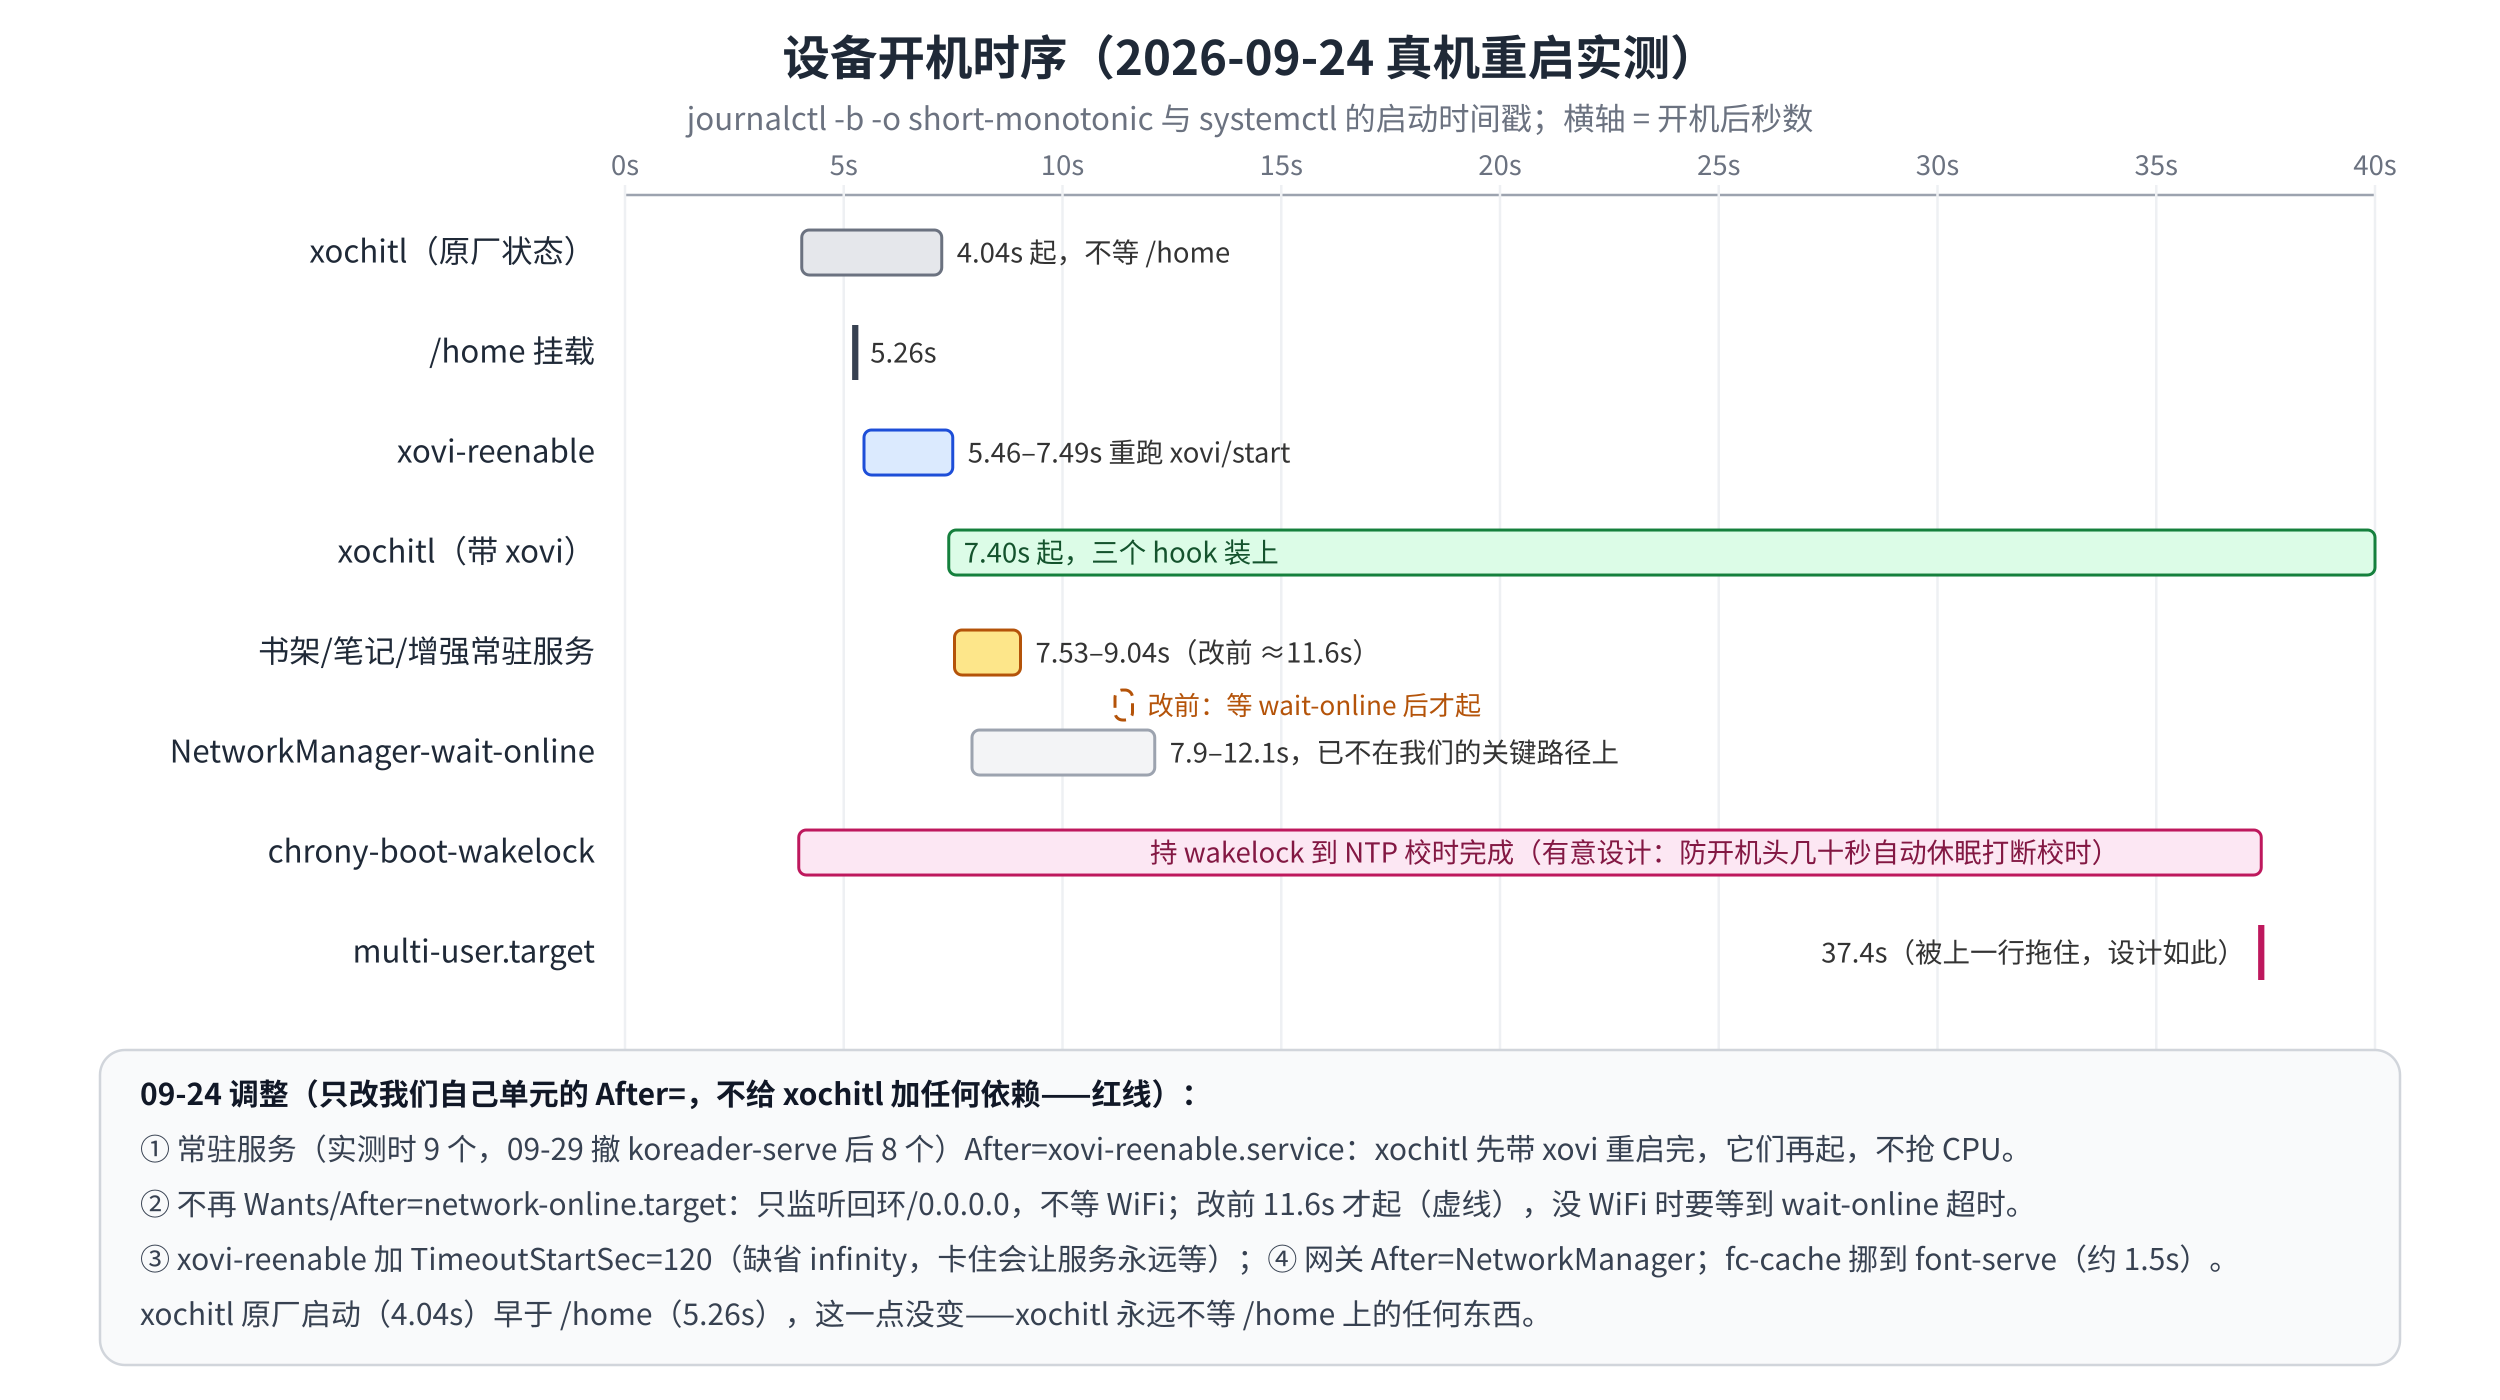
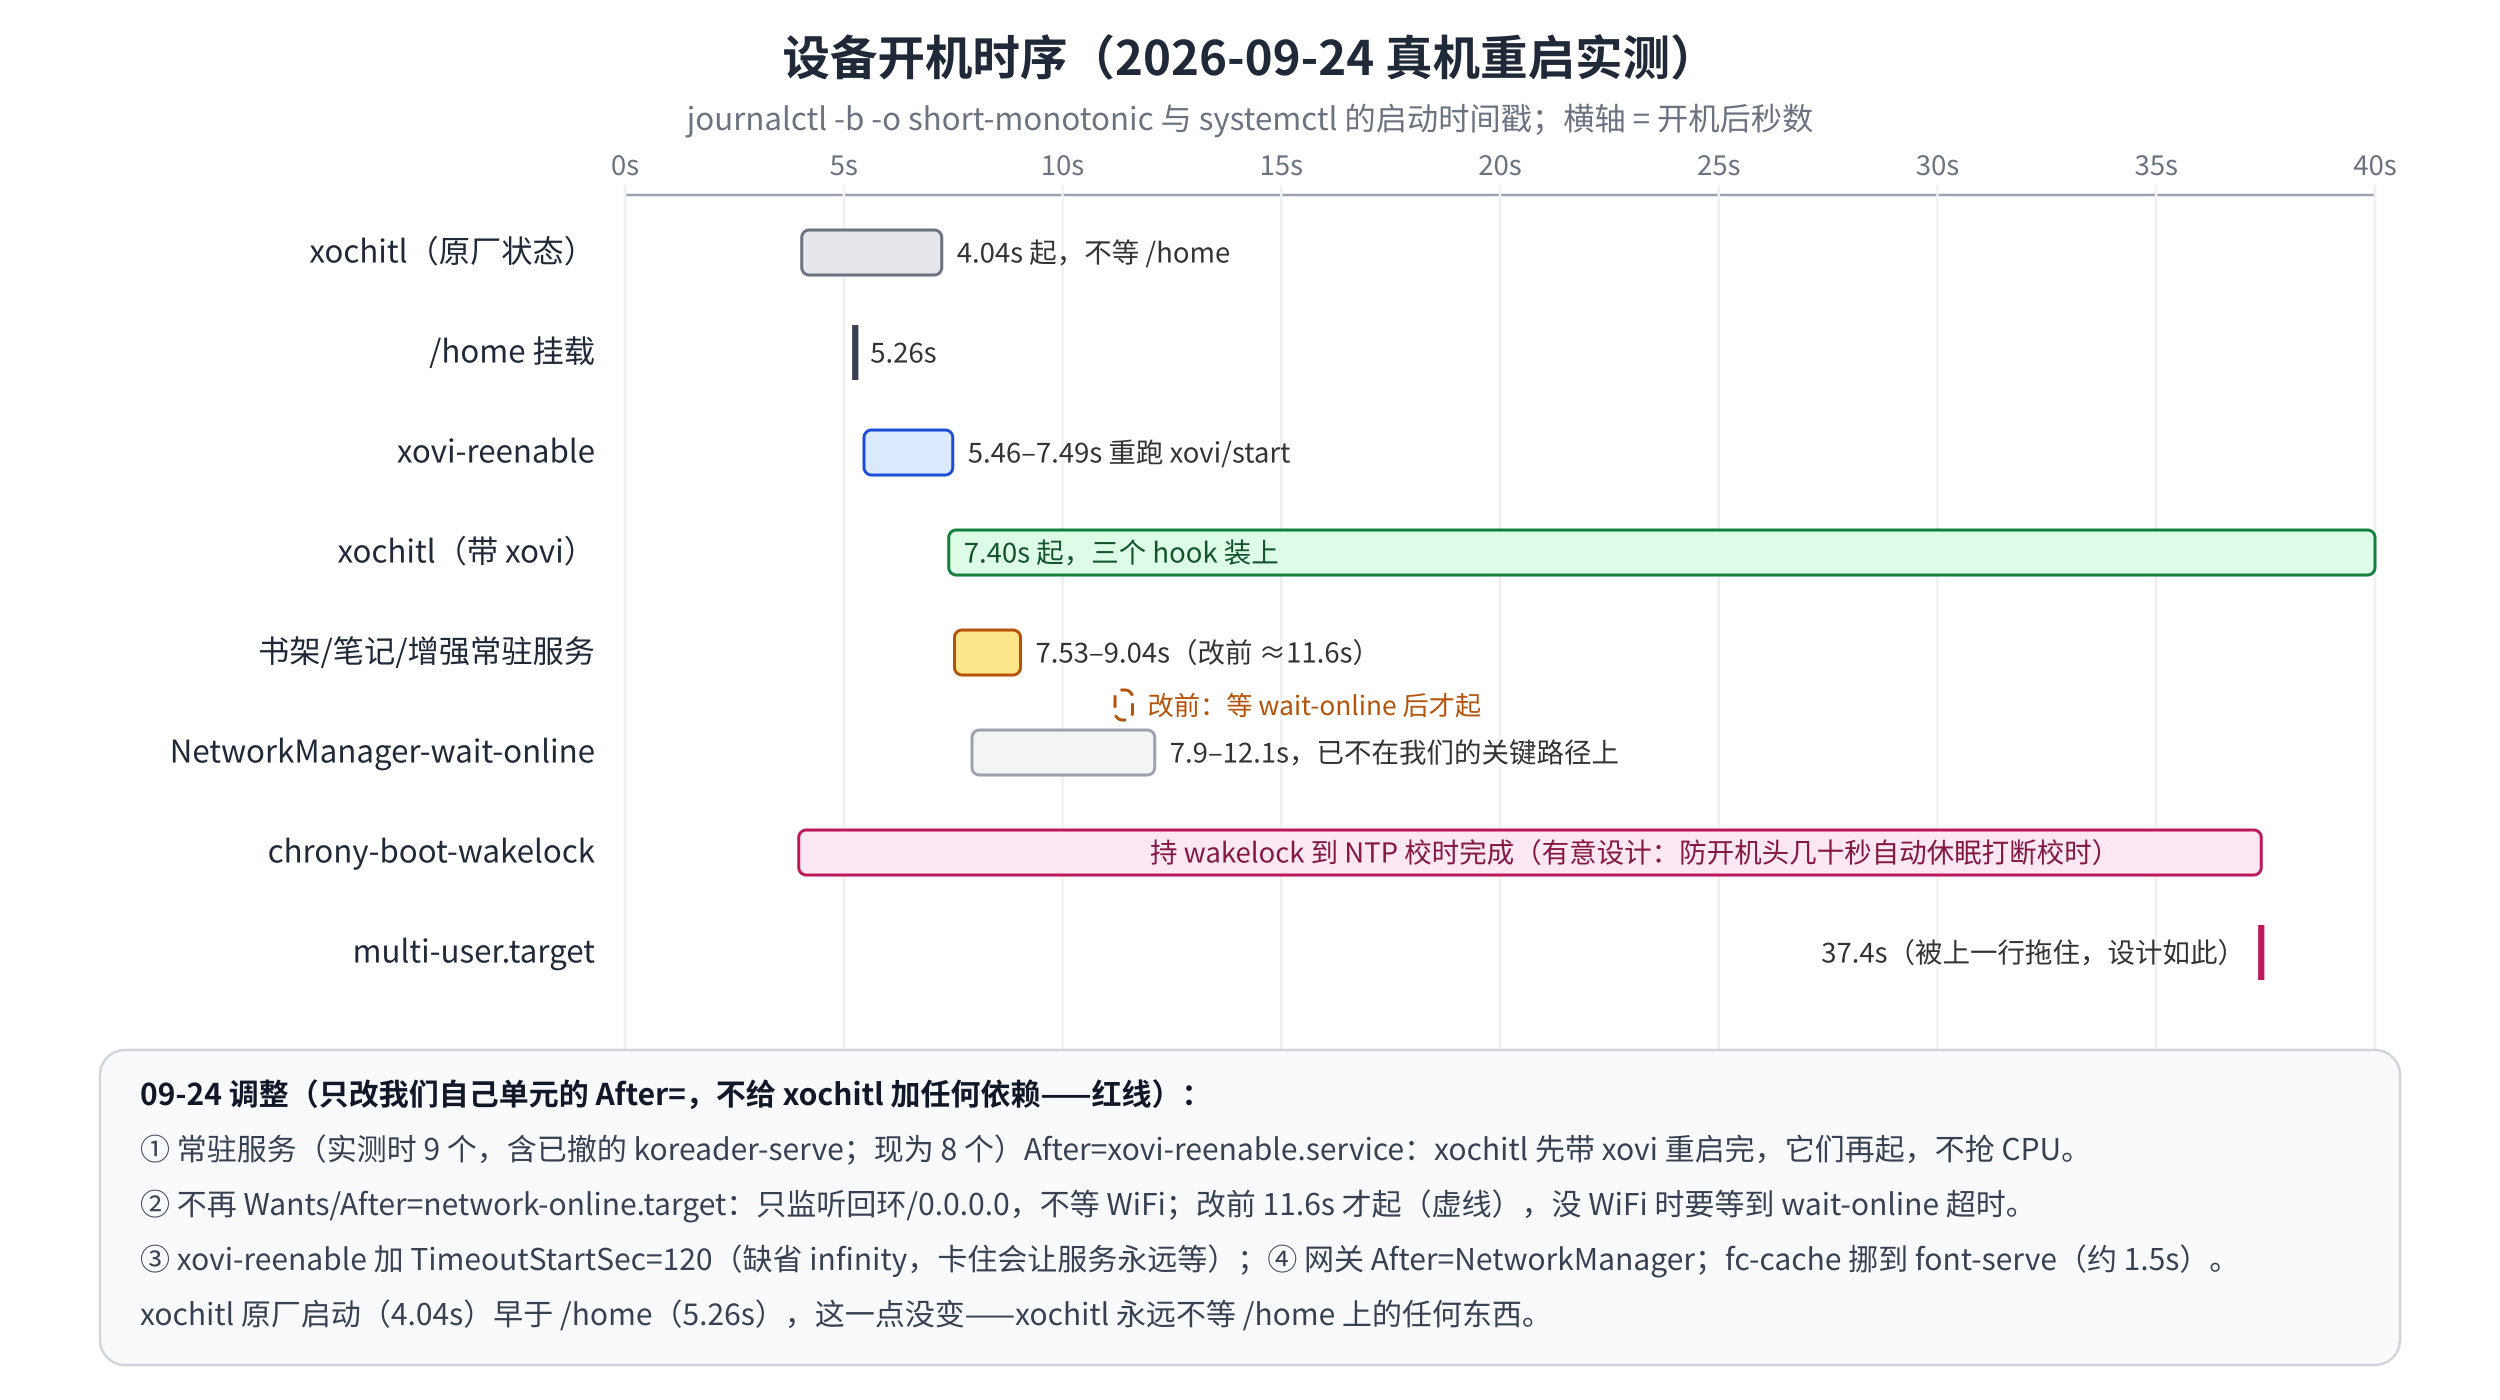
<svg xmlns="http://www.w3.org/2000/svg" width="1000" height="560" viewBox="0 0 1000 560" font-family="Noto Sans CJK SC, sans-serif">
  <rect width="1000" height="560" fill="#ffffff" />
  <text x="500" y="30" text-anchor="middle" font-size="19" font-weight="bold" fill="#1f2937">设备开机时序（2026-09-24 真机重启实测）</text>
  <text x="500" y="52" text-anchor="middle" font-size="12.5" fill="#6b7280">journalctl -b -o short-monotonic 与 systemctl 的启动时间戳；横轴 = 开机后秒数</text>
  <line x1="250" y1="78" x2="950" y2="78" stroke="#9ca3af" />
  <line x1="250.0" y1="74" x2="250.0" y2="440" stroke="#eef0f3" />
  <text x="250.0" y="70" text-anchor="middle" font-size="11" fill="#6b7280">0s</text>
  <line x1="337.5" y1="74" x2="337.5" y2="440" stroke="#eef0f3" />
  <text x="337.5" y="70" text-anchor="middle" font-size="11" fill="#6b7280">5s</text>
  <line x1="425.0" y1="74" x2="425.0" y2="440" stroke="#eef0f3" />
  <text x="425.0" y="70" text-anchor="middle" font-size="11" fill="#6b7280">10s</text>
  <line x1="512.5" y1="74" x2="512.5" y2="440" stroke="#eef0f3" />
  <text x="512.5" y="70" text-anchor="middle" font-size="11" fill="#6b7280">15s</text>
  <line x1="600.0" y1="74" x2="600.0" y2="440" stroke="#eef0f3" />
  <text x="600.0" y="70" text-anchor="middle" font-size="11" fill="#6b7280">20s</text>
  <line x1="687.5" y1="74" x2="687.5" y2="440" stroke="#eef0f3" />
  <text x="687.5" y="70" text-anchor="middle" font-size="11" fill="#6b7280">25s</text>
  <line x1="775.0" y1="74" x2="775.0" y2="440" stroke="#eef0f3" />
  <text x="775.0" y="70" text-anchor="middle" font-size="11" fill="#6b7280">30s</text>
  <line x1="862.5" y1="74" x2="862.5" y2="440" stroke="#eef0f3" />
  <text x="862.5" y="70" text-anchor="middle" font-size="11" fill="#6b7280">35s</text>
  <line x1="950.0" y1="74" x2="950.0" y2="440" stroke="#eef0f3" />
  <text x="950.0" y="70" text-anchor="middle" font-size="11" fill="#6b7280">40s</text>
  <text x="238" y="105" text-anchor="end" font-size="12.5" fill="#1f2937">xochitl（原厂状态）</text>
  <text x="238" y="145" text-anchor="end" font-size="12.5" fill="#1f2937">/home 挂载</text>
  <text x="238" y="185" text-anchor="end" font-size="12.5" fill="#1f2937">xovi-reenable</text>
  <text x="238" y="225" text-anchor="end" font-size="12.5" fill="#1f2937">xochitl（带 xovi）</text>
  <text x="238" y="265" text-anchor="end" font-size="12.5" fill="#1f2937">书架/笔记/增强常驻服务</text>
  <text x="238" y="305" text-anchor="end" font-size="12.5" fill="#1f2937">NetworkManager-wait-online</text>
  <text x="238" y="345" text-anchor="end" font-size="12.5" fill="#1f2937">chrony-boot-wakelock</text>
  <text x="238" y="385" text-anchor="end" font-size="12.5" fill="#1f2937">multi-user.target</text>
  <rect x="320.7" y="92" width="56.0" height="18" rx="3" fill="#e5e7eb" stroke="#6b7280" stroke-width="1.2" />
  <text x="382.7" y="105" font-size="11" fill="#333">4.04s 起，不等 /home</text>
  <line x1="342.1" y1="130" x2="342.1" y2="152" stroke="#374151" stroke-width="2.5" />
  <text x="348.1" y="145" font-size="11" fill="#333">5.26s</text>
  <rect x="345.6" y="172" width="35.5" height="18" rx="3" fill="#dbeafe" stroke="#1d4ed8" stroke-width="1.2" />
  <text x="387.1" y="185" font-size="11" fill="#333">5.46–7.49s 重跑 xovi/start</text>
  <rect x="379.5" y="212" width="570.5" height="18" rx="3" fill="#dcfce7" stroke="#15803d" stroke-width="1.2" />
  <text x="385.5" y="225" font-size="11" fill="#14532d">7.40s 起，三个 hook 装上</text>
  <rect x="381.8" y="252" width="26.4" height="18" rx="3" fill="#fde68a" stroke="#b45309" stroke-width="1.2" />
  <text x="414.2" y="265" font-size="11" fill="#333">7.53–9.04s（改前 ≈11.6s）</text>
  <rect x="446.0" y="276" width="7.0" height="12" rx="3" fill="#ffffff" stroke="#b45309" stroke-width="1.2" stroke-dasharray="5,3" />
  <text x="459.0" y="286" font-size="10.5" fill="#b45309">改前：等 wait-online 后才起</text>
  <rect x="388.8" y="292" width="73.1" height="18" rx="3" fill="#f3f4f6" stroke="#9ca3af" stroke-width="1.2" />
  <text x="467.9" y="305" font-size="11" fill="#333">7.9–12.1s，已不在我们的关键路径上</text>
  <rect x="319.5" y="332" width="585.0" height="18" rx="3" fill="#fce7f3" stroke="#be185d" stroke-width="1.2" />
  <text x="460.0" y="345" font-size="11" fill="#831843">持 wakelock 到 NTP 校时完成（有意设计：防开机头几十秒自动休眠打断校时）</text>
  <line x1="904.5" y1="370" x2="904.5" y2="392" stroke="#be185d" stroke-width="2.5" />
  <text x="898" y="385" text-anchor="end" font-size="11" fill="#333">37.4s（被上一行拖住，设计如此）</text>
  <rect x="40" y="420" width="920" height="126" rx="10" fill="#f9fafb" stroke="#d1d5db" />
  <text x="56" y="442" font-size="12" fill="#111827" font-weight="bold">09-24 调整（只改我们自己单元的 After=，不给 xochitl 加任何依赖——红线）：</text>
-   <text x="56" y="464" font-size="12" fill="#374151">① 常驻服务（实测时 9 个，09-29 撤 koreader-serve 后 8 个）After=xovi-reenable.service：xochitl 先带 xovi 重启完，它们再起，不抢 CPU。</text>
+   <text x="56" y="464" font-size="12" fill="#374151">① 常驻服务（实测时 9 个，含已撤的 koreader-serve；现为 8 个）After=xovi-reenable.service：xochitl 先带 xovi 重启完，它们再起，不抢 CPU。</text>
  <text x="56" y="486" font-size="12" fill="#374151">② 不再 Wants/After=network-online.target：只监听回环/0.0.0.0，不等 WiFi；改前 11.6s 才起（虚线），没 WiFi 时要等到 wait-online 超时。</text>
  <text x="56" y="508" font-size="12" fill="#374151">③ xovi-reenable 加 TimeoutStartSec=120（缺省 infinity，卡住会让服务永远等）；④ 网关 After=NetworkManager；fc-cache 挪到 font-serve（约 1.5s）。</text>
  <text x="56" y="530" font-size="12" fill="#374151">xochitl 原厂启动（4.04s）早于 /home（5.26s），这一点没变——xochitl 永远不等 /home 上的任何东西。</text>
</svg>
